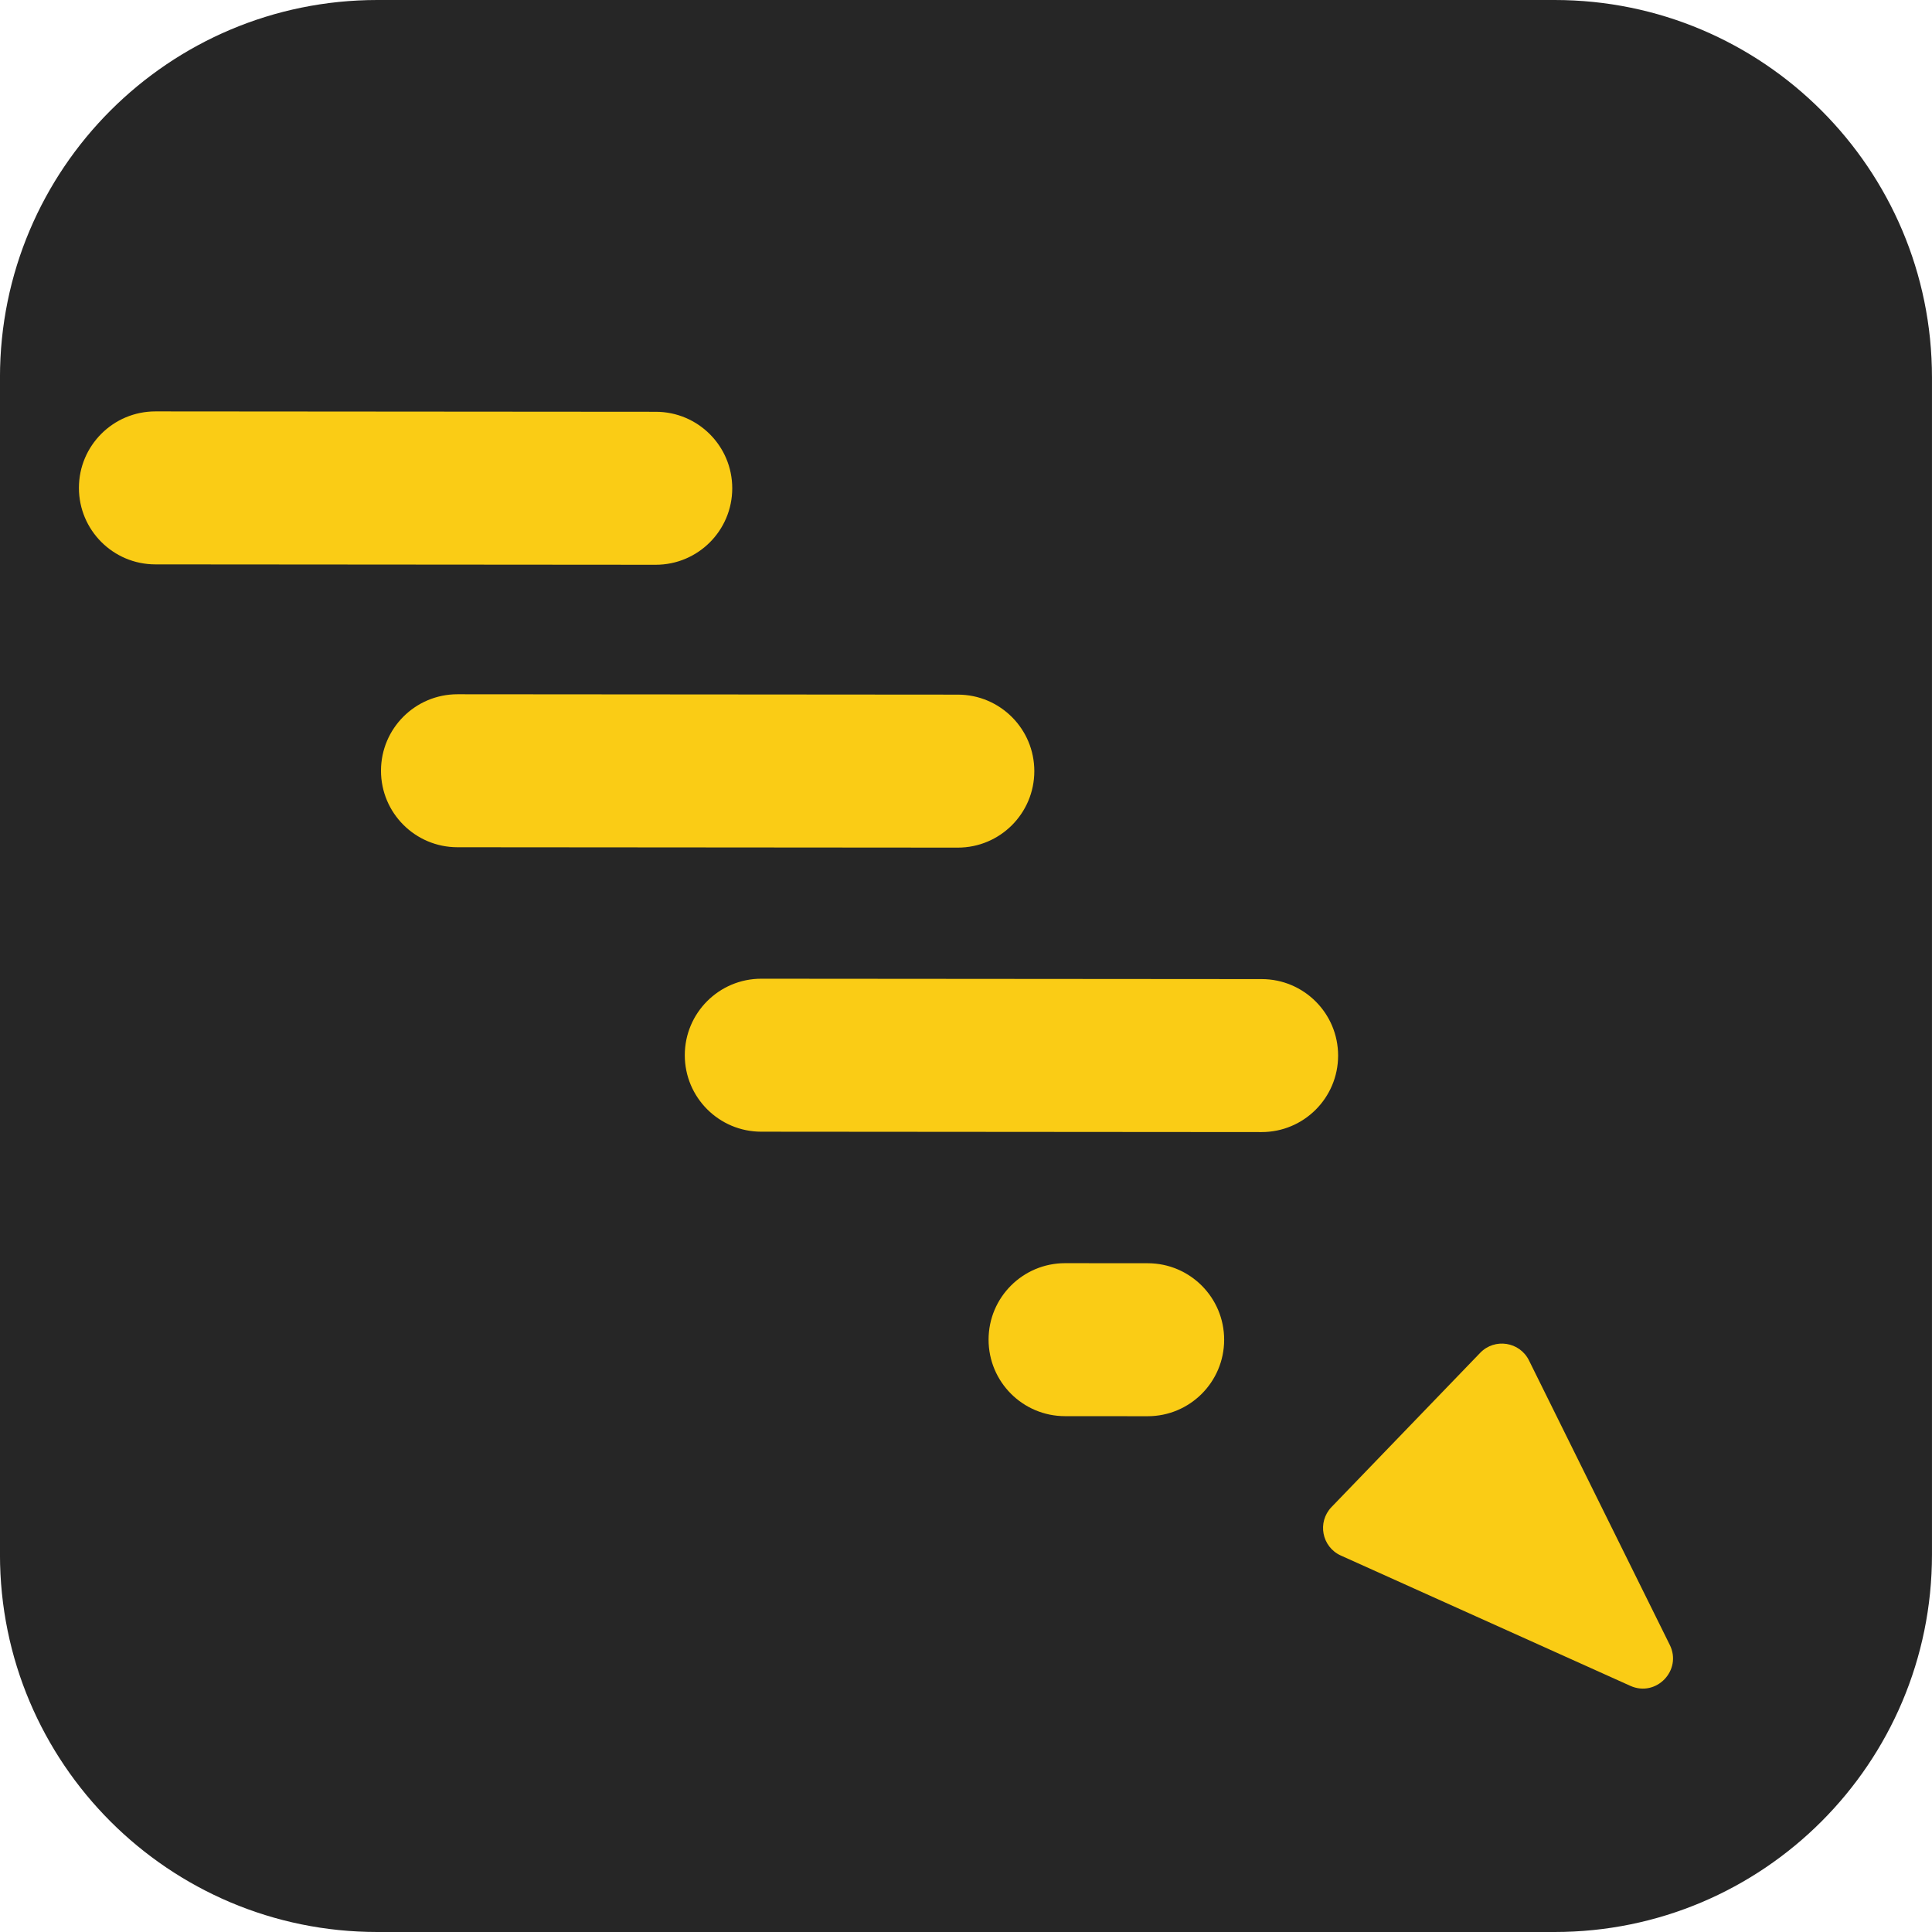
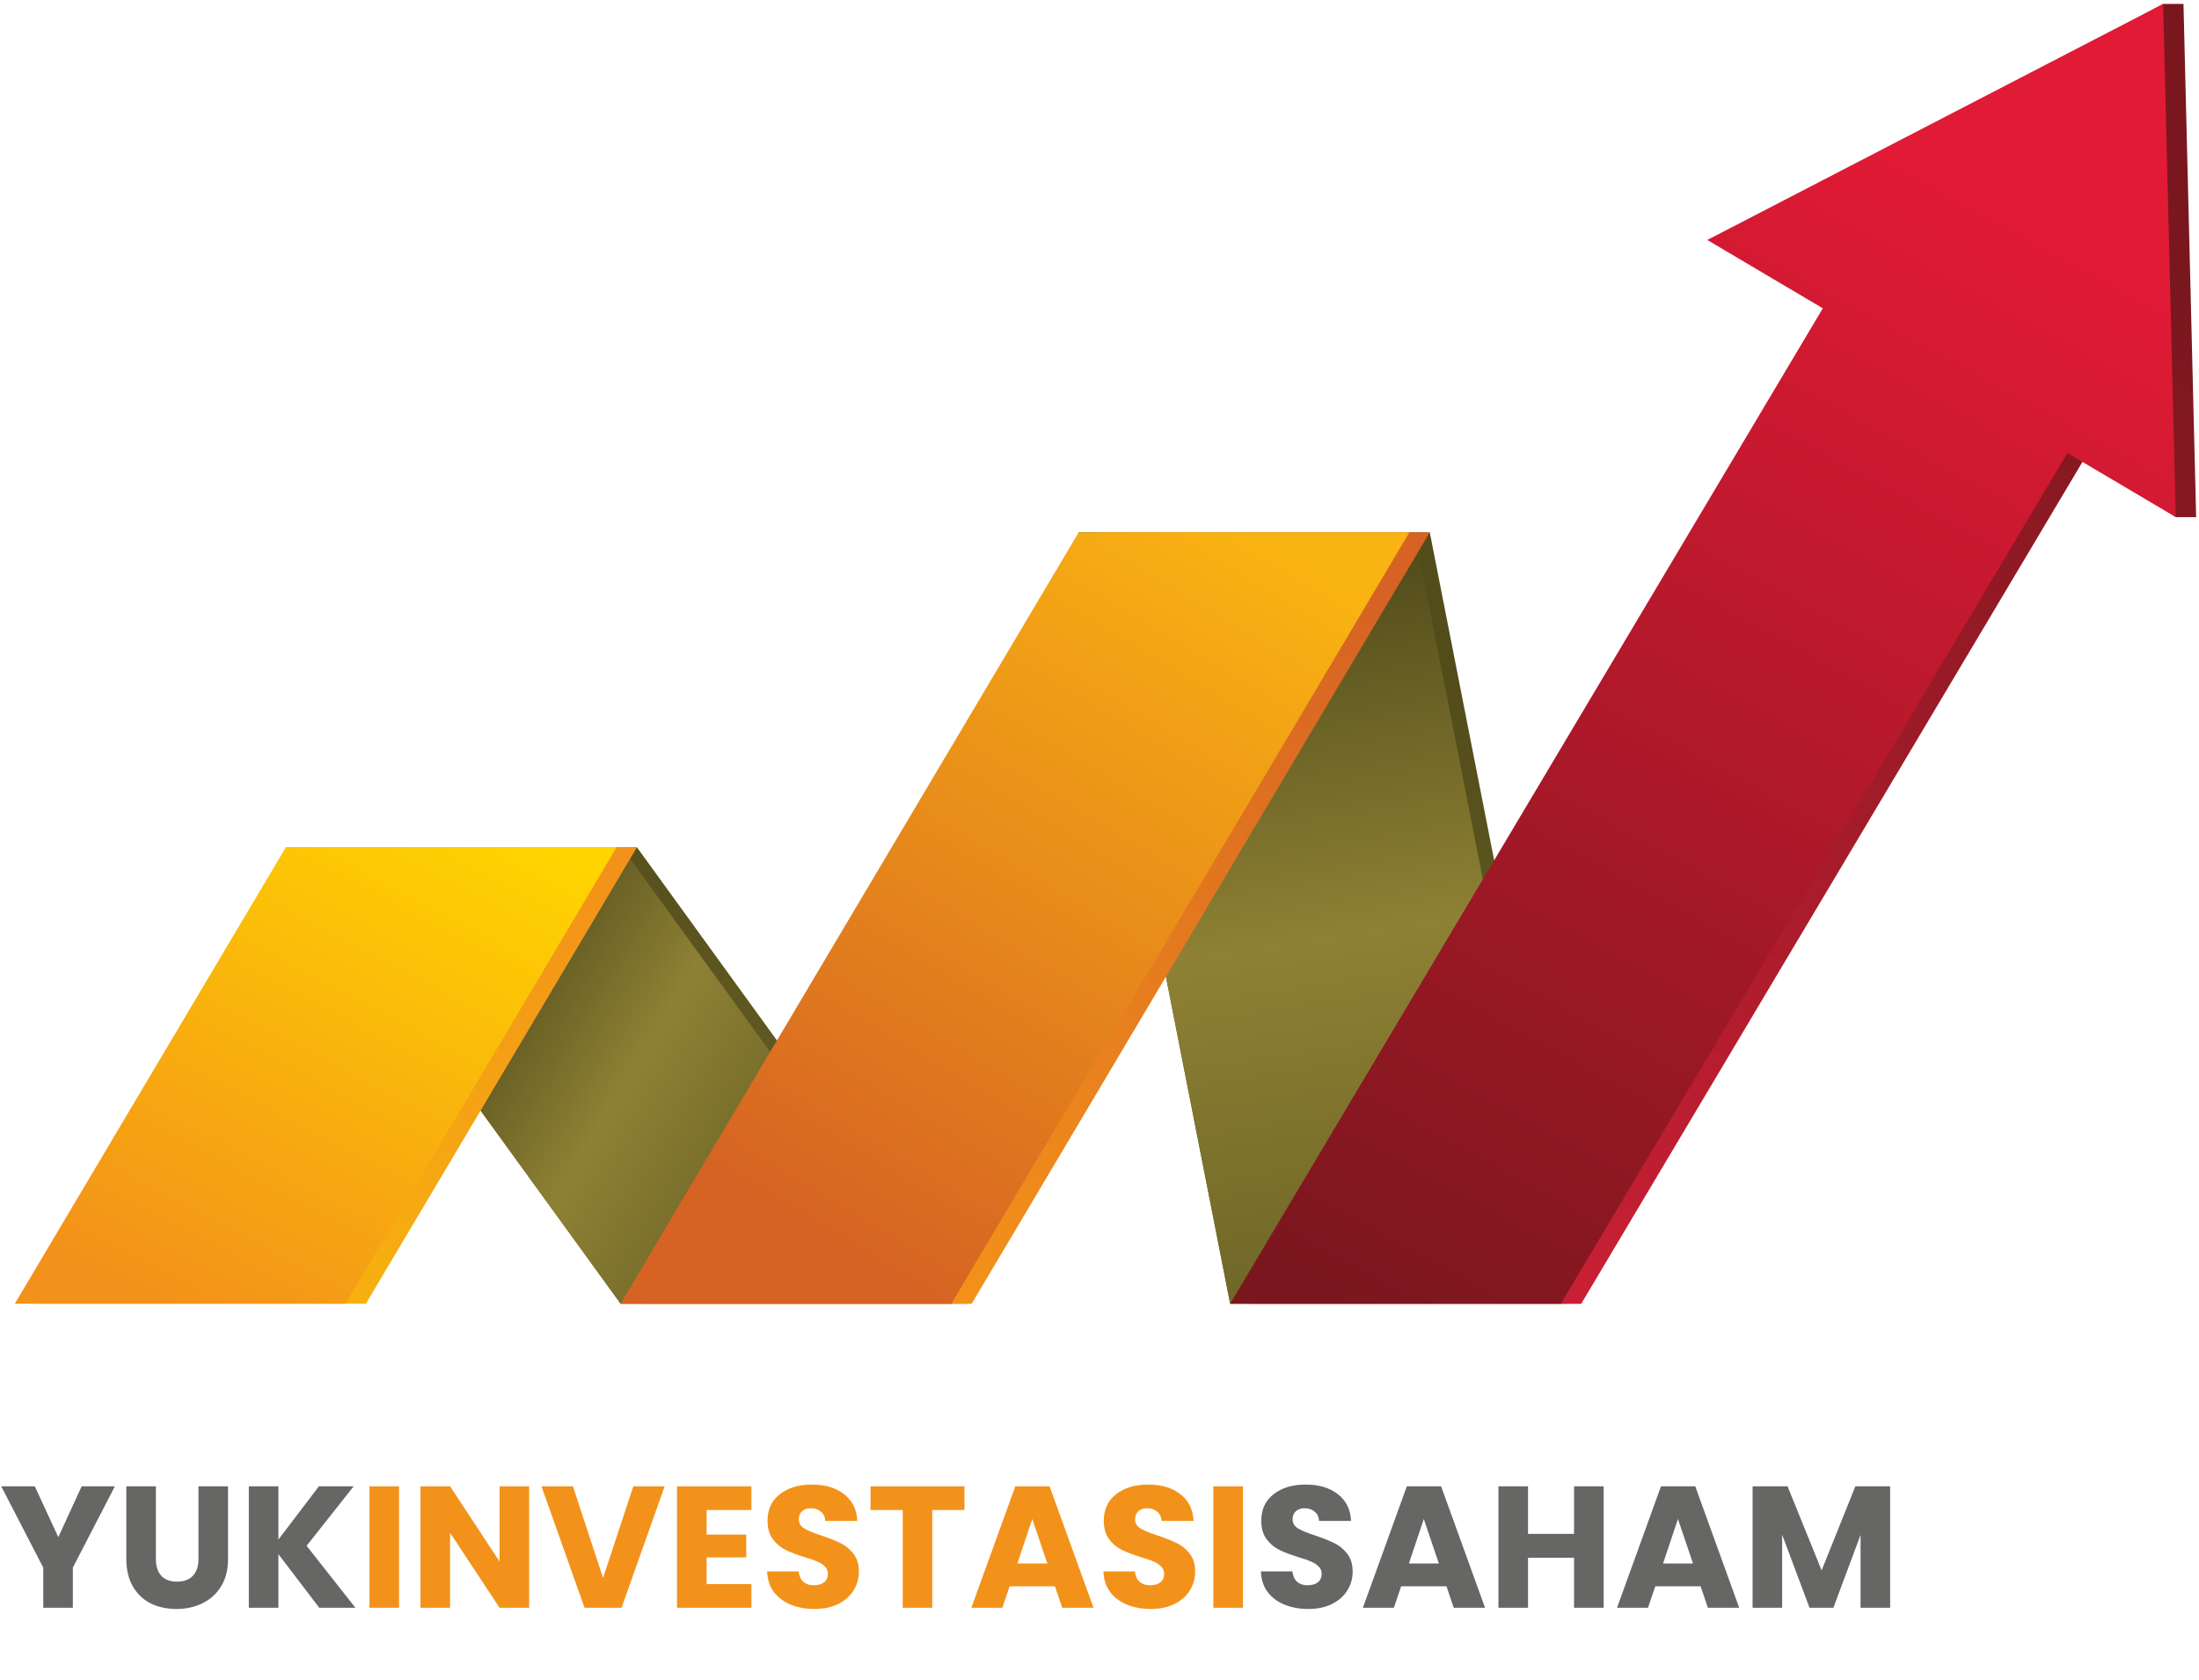
- <svg xmlns="http://www.w3.org/2000/svg" width="512" height="512" viewBox="0 0 512 512" fill="none">
-   <rect x="-0.006" y="-0" width="512" height="512" rx="100" fill="#262626" />
-   <rect x="20.93" y="109.01" width="173.138" height="40.543" rx="20.271" transform="rotate(0.0432252 20.9297 109.01)" fill="#FACC15" />
-   <rect x="100.982" y="183.969" width="173.138" height="40.543" rx="20.271" transform="rotate(0.0432252 100.982 183.969)" fill="#FACC15" />
-   <rect x="181.491" y="259.354" width="173.138" height="40.543" rx="20.271" transform="rotate(0.0432252 181.491 259.354)" fill="#FACC15" />
-   <rect x="261.998" y="334.739" width="62.431" height="40.543" rx="20.271" transform="rotate(0.0432252 261.998 334.739)" fill="#FACC15" />
-   <path d="M442.513 435.922C445.843 442.651 438.906 449.847 432.059 446.766L355.339 412.235C350.291 409.962 349.021 403.373 352.863 399.387L392.264 358.515C396.106 354.53 402.737 355.557 405.193 360.519L442.513 435.922Z" fill="#FACC15" />
+ <svg xmlns="http://www.w3.org/2000/svg" width="305" height="233" viewBox="0 0 305 233" fill="none">
+   <path d="M219.317 180.828H170.623L149.613 73.835H198.309L219.317 180.828Z" fill="url(#paint0_linear_7_4)" />
+   <path d="M134.233 180.828H86.08L40.165 117.488H88.319L134.233 180.828Z" fill="url(#paint1_linear_7_4)" />
+   <path d="M217.225 180.828H170.623L149.613 73.835H196.217L217.225 180.828Z" fill="url(#paint2_linear_7_4)" />
+   <path d="M132.14 180.828H86.08L40.165 117.488H86.225L132.14 180.828Z" fill="url(#paint3_linear_7_4)" />
+   <path d="M15.936 206.152L10.104 217.432V223H6V217.432L0.168 206.152H4.824L8.088 213.208L11.328 206.152H15.936ZM21.622 206.152V216.232C21.622 217.24 21.87 218.016 22.366 218.56C22.862 219.104 23.59 219.376 24.55 219.376C25.51 219.376 26.246 219.104 26.758 218.56C27.27 218.016 27.526 217.24 27.526 216.232V206.152H31.63V216.208C31.63 217.712 31.31 218.984 30.67 220.024C30.03 221.064 29.166 221.848 28.078 222.376C27.006 222.904 25.806 223.168 24.478 223.168C23.15 223.168 21.958 222.912 20.902 222.4C19.862 221.872 19.038 221.088 18.43 220.048C17.822 218.992 17.518 217.712 17.518 216.208V206.152H21.622ZM44.279 223L38.615 215.56V223H34.511V206.152H38.615V213.544L44.231 206.152H49.055L42.527 214.408L49.295 223H44.279ZM181.467 223.168C180.235 223.168 179.131 222.968 178.155 222.568C177.179 222.168 176.395 221.576 175.803 220.792C175.227 220.008 174.923 219.064 174.891 217.96H179.259C179.323 218.584 179.539 219.064 179.907 219.4C180.275 219.72 180.755 219.88 181.347 219.88C181.955 219.88 182.435 219.744 182.787 219.472C183.139 219.184 183.315 218.792 183.315 218.296C183.315 217.88 183.171 217.536 182.883 217.264C182.611 216.992 182.267 216.768 181.851 216.592C181.451 216.416 180.875 216.216 180.123 215.992C179.035 215.656 178.147 215.32 177.459 214.984C176.771 214.648 176.179 214.152 175.683 213.496C175.187 212.84 174.939 211.984 174.939 210.928C174.939 209.36 175.507 208.136 176.643 207.256C177.779 206.36 179.259 205.912 181.083 205.912C182.939 205.912 184.435 206.36 185.571 207.256C186.707 208.136 187.315 209.368 187.395 210.952H182.955C182.923 210.408 182.723 209.984 182.355 209.68C181.987 209.36 181.515 209.2 180.939 209.2C180.443 209.2 180.043 209.336 179.739 209.608C179.435 209.864 179.283 210.24 179.283 210.736C179.283 211.28 179.539 211.704 180.051 212.008C180.563 212.312 181.363 212.64 182.451 212.992C183.539 213.36 184.419 213.712 185.091 214.048C185.779 214.384 186.371 214.872 186.867 215.512C187.363 216.152 187.611 216.976 187.611 217.984C187.611 218.944 187.363 219.816 186.867 220.6C186.387 221.384 185.683 222.008 184.755 222.472C183.827 222.936 182.731 223.168 181.467 223.168ZM200.624 220.024H194.336L193.328 223H189.032L195.128 206.152H199.88L205.976 223H201.632L200.624 220.024ZM199.568 216.856L197.48 210.688L195.416 216.856H199.568ZM222.424 206.152V223H218.32V216.064H211.936V223H207.832V206.152H211.936V212.752H218.32V206.152H222.424ZM235.874 220.024H229.586L228.578 223H224.282L230.378 206.152H235.13L241.226 223H236.882L235.874 220.024ZM234.818 216.856L232.73 210.688L230.666 216.856H234.818ZM262.162 206.152V223H258.058V212.896L254.29 223H250.978L247.186 212.872V223H243.082V206.152H247.93L252.658 217.816L257.338 206.152H262.162Z" fill="#666665" />
+   <path d="M55.35 206.152V223H51.246V206.152H55.35ZM73.396 223H69.292L62.428 212.608V223H58.324V206.152H62.428L69.292 216.592V206.152H73.396V223ZM92.187 206.152L86.211 223H81.075L75.099 206.152H79.467L83.643 218.872L87.843 206.152H92.187ZM98.006 209.44V212.848H103.502V216.016H98.006V219.712H104.222V223H93.902V206.152H104.222V209.44H98.006ZM112.982 223.168C111.75 223.168 110.646 222.968 109.67 222.568C108.694 222.168 107.91 221.576 107.318 220.792C106.742 220.008 106.438 219.064 106.406 217.96H110.774C110.838 218.584 111.054 219.064 111.422 219.4C111.79 219.72 112.27 219.88 112.862 219.88C113.47 219.88 113.95 219.744 114.302 219.472C114.654 219.184 114.83 218.792 114.83 218.296C114.83 217.88 114.686 217.536 114.398 217.264C114.126 216.992 113.782 216.768 113.366 216.592C112.966 216.416 112.39 216.216 111.638 215.992C110.55 215.656 109.662 215.32 108.974 214.984C108.286 214.648 107.694 214.152 107.198 213.496C106.702 212.84 106.454 211.984 106.454 210.928C106.454 209.36 107.022 208.136 108.158 207.256C109.294 206.36 110.774 205.912 112.598 205.912C114.454 205.912 115.95 206.36 117.086 207.256C118.222 208.136 118.83 209.368 118.91 210.952H114.47C114.438 210.408 114.238 209.984 113.87 209.68C113.502 209.36 113.03 209.2 112.454 209.2C111.958 209.2 111.558 209.336 111.254 209.608C110.95 209.864 110.798 210.24 110.798 210.736C110.798 211.28 111.054 211.704 111.566 212.008C112.078 212.312 112.878 212.64 113.966 212.992C115.054 213.36 115.934 213.712 116.606 214.048C117.294 214.384 117.886 214.872 118.382 215.512C118.878 216.152 119.126 216.976 119.126 217.984C119.126 218.944 118.878 219.816 118.382 220.6C117.902 221.384 117.198 222.008 116.27 222.472C115.342 222.936 114.246 223.168 112.982 223.168ZM133.772 206.152V209.44H129.308V223H125.204V209.44H120.74V206.152H133.772ZM146.32 220.024H140.032L139.024 223H134.728L140.824 206.152H145.576L151.672 223H147.328L146.32 220.024ZM145.264 216.856L143.176 210.688L141.112 216.856H145.264ZM159.623 223.168C158.391 223.168 157.287 222.968 156.311 222.568C155.335 222.168 154.551 221.576 153.959 220.792C153.383 220.008 153.079 219.064 153.047 217.96H157.415C157.479 218.584 157.695 219.064 158.063 219.4C158.431 219.72 158.911 219.88 159.503 219.88C160.111 219.88 160.591 219.744 160.943 219.472C161.295 219.184 161.471 218.792 161.471 218.296C161.471 217.88 161.327 217.536 161.039 217.264C160.767 216.992 160.423 216.768 160.007 216.592C159.607 216.416 159.031 216.216 158.279 215.992C157.191 215.656 156.303 215.32 155.615 214.984C154.927 214.648 154.335 214.152 153.839 213.496C153.343 212.84 153.095 211.984 153.095 210.928C153.095 209.36 153.663 208.136 154.799 207.256C155.935 206.36 157.415 205.912 159.239 205.912C161.095 205.912 162.591 206.36 163.727 207.256C164.863 208.136 165.471 209.368 165.551 210.952H161.111C161.079 210.408 160.879 209.984 160.511 209.68C160.143 209.36 159.671 209.2 159.095 209.2C158.599 209.2 158.199 209.336 157.895 209.608C157.591 209.864 157.439 210.24 157.439 210.736C157.439 211.28 157.695 211.704 158.207 212.008C158.719 212.312 159.519 212.64 160.607 212.992C161.695 213.36 162.575 213.712 163.247 214.048C163.935 214.384 164.527 214.872 165.023 215.512C165.519 216.152 165.767 216.976 165.767 217.984C165.767 218.944 165.519 219.816 165.023 220.6C164.543 221.384 163.839 222.008 162.911 222.472C161.983 222.936 160.887 223.168 159.623 223.168ZM172.397 206.152V223H168.293V206.152H172.397Z" fill="#F3921A" />
+   <path d="M134.776 180.828H88.903L152.437 73.835H198.309L134.776 180.828Z" fill="url(#paint4_linear_7_4)" />
+   <path d="M4.876 180.828H50.749L88.361 117.488H42.489L4.876 180.828Z" fill="url(#paint5_linear_7_4)" />
+   <path d="M304.603 71.724L302.849 0.545H300.027L239.623 33.285L255.648 42.766L173.445 180.828H219.317L289.572 62.834L301.779 71.724H304.603Z" fill="url(#paint6_linear_7_4)" />
+   <path d="M131.951 180.828H86.08L149.615 73.835H195.485L131.951 180.828Z" fill="url(#paint7_linear_7_4)" />
+   <path d="M2.053 180.828H47.924L85.537 117.488H39.665L2.053 180.828Z" fill="url(#paint8_linear_7_4)" />
+   <path d="M301.779 71.724L300.027 0.545L236.799 33.285L252.824 42.766L170.623 180.828H216.495L286.749 62.834L301.779 71.724Z" fill="url(#paint9_linear_7_4)" />
+   <defs>
+     <linearGradient id="paint0_linear_7_4" x1="187.946" y1="175.768" x2="182.132" y2="94.838" gradientUnits="userSpaceOnUse">
+       <stop stop-color="#6B6225" />
+       <stop offset="1" stop-color="#524C1B" />
+     </linearGradient>
+     <linearGradient id="paint1_linear_7_4" x1="89.618" y1="182.832" x2="83.805" y2="101.902" gradientUnits="userSpaceOnUse">
+       <stop stop-color="#6B6225" />
+       <stop offset="1" stop-color="#524C1B" />
+     </linearGradient>
+     <linearGradient id="paint2_linear_7_4" x1="176.172" y1="79.526" x2="192.255" y2="185.612" gradientUnits="userSpaceOnUse">
+       <stop stop-color="#524C1B" />
+       <stop offset="0.477" stop-color="#8E8134" />
+       <stop offset="1" stop-color="#6B6225" />
+     </linearGradient>
+     <linearGradient id="paint3_linear_7_4" x1="64.742" y1="136.244" x2="111.592" y2="164.503" gradientUnits="userSpaceOnUse">
+       <stop stop-color="#524C1B" />
+       <stop offset="0.477" stop-color="#8E8134" />
+       <stop offset="1" stop-color="#6B6225" />
+     </linearGradient>
+     <linearGradient id="paint4_linear_7_4" x1="116.863" y1="171.715" x2="175.703" y2="74.066" gradientUnits="userSpaceOnUse">
+       <stop stop-color="#F3921A" />
+       <stop offset="1" stop-color="#D66323" />
+     </linearGradient>
+     <linearGradient id="paint5_linear_7_4" x1="66.707" y1="111.213" x2="29.15" y2="182.154" gradientUnits="userSpaceOnUse">
+       <stop stop-color="#F3921A" />
+       <stop offset="1" stop-color="#F7B50D" />
+     </linearGradient>
+     <linearGradient id="paint6_linear_7_4" x1="283.527" y1="31.672" x2="198.841" y2="186.238" gradientUnits="userSpaceOnUse">
+       <stop stop-color="#7A171E" />
+       <stop offset="1" stop-color="#D02036" />
+     </linearGradient>
+     <linearGradient id="paint7_linear_7_4" x1="114.039" y1="171.715" x2="172.879" y2="74.065" gradientUnits="userSpaceOnUse">
+       <stop stop-color="#D66323" />
+       <stop offset="1" stop-color="#F9B312" />
+     </linearGradient>
+     <linearGradient id="paint8_linear_7_4" x1="63.883" y1="111.213" x2="26.326" y2="182.154" gradientUnits="userSpaceOnUse">
+       <stop stop-color="#FFD400" />
+       <stop offset="1" stop-color="#F3921A" />
+     </linearGradient>
+     <linearGradient id="paint9_linear_7_4" x1="280.703" y1="31.672" x2="196.017" y2="186.238" gradientUnits="userSpaceOnUse">
+       <stop stop-color="#E11A35" />
+       <stop offset="1" stop-color="#7A171E" />
+     </linearGradient>
+   </defs>
</svg>
